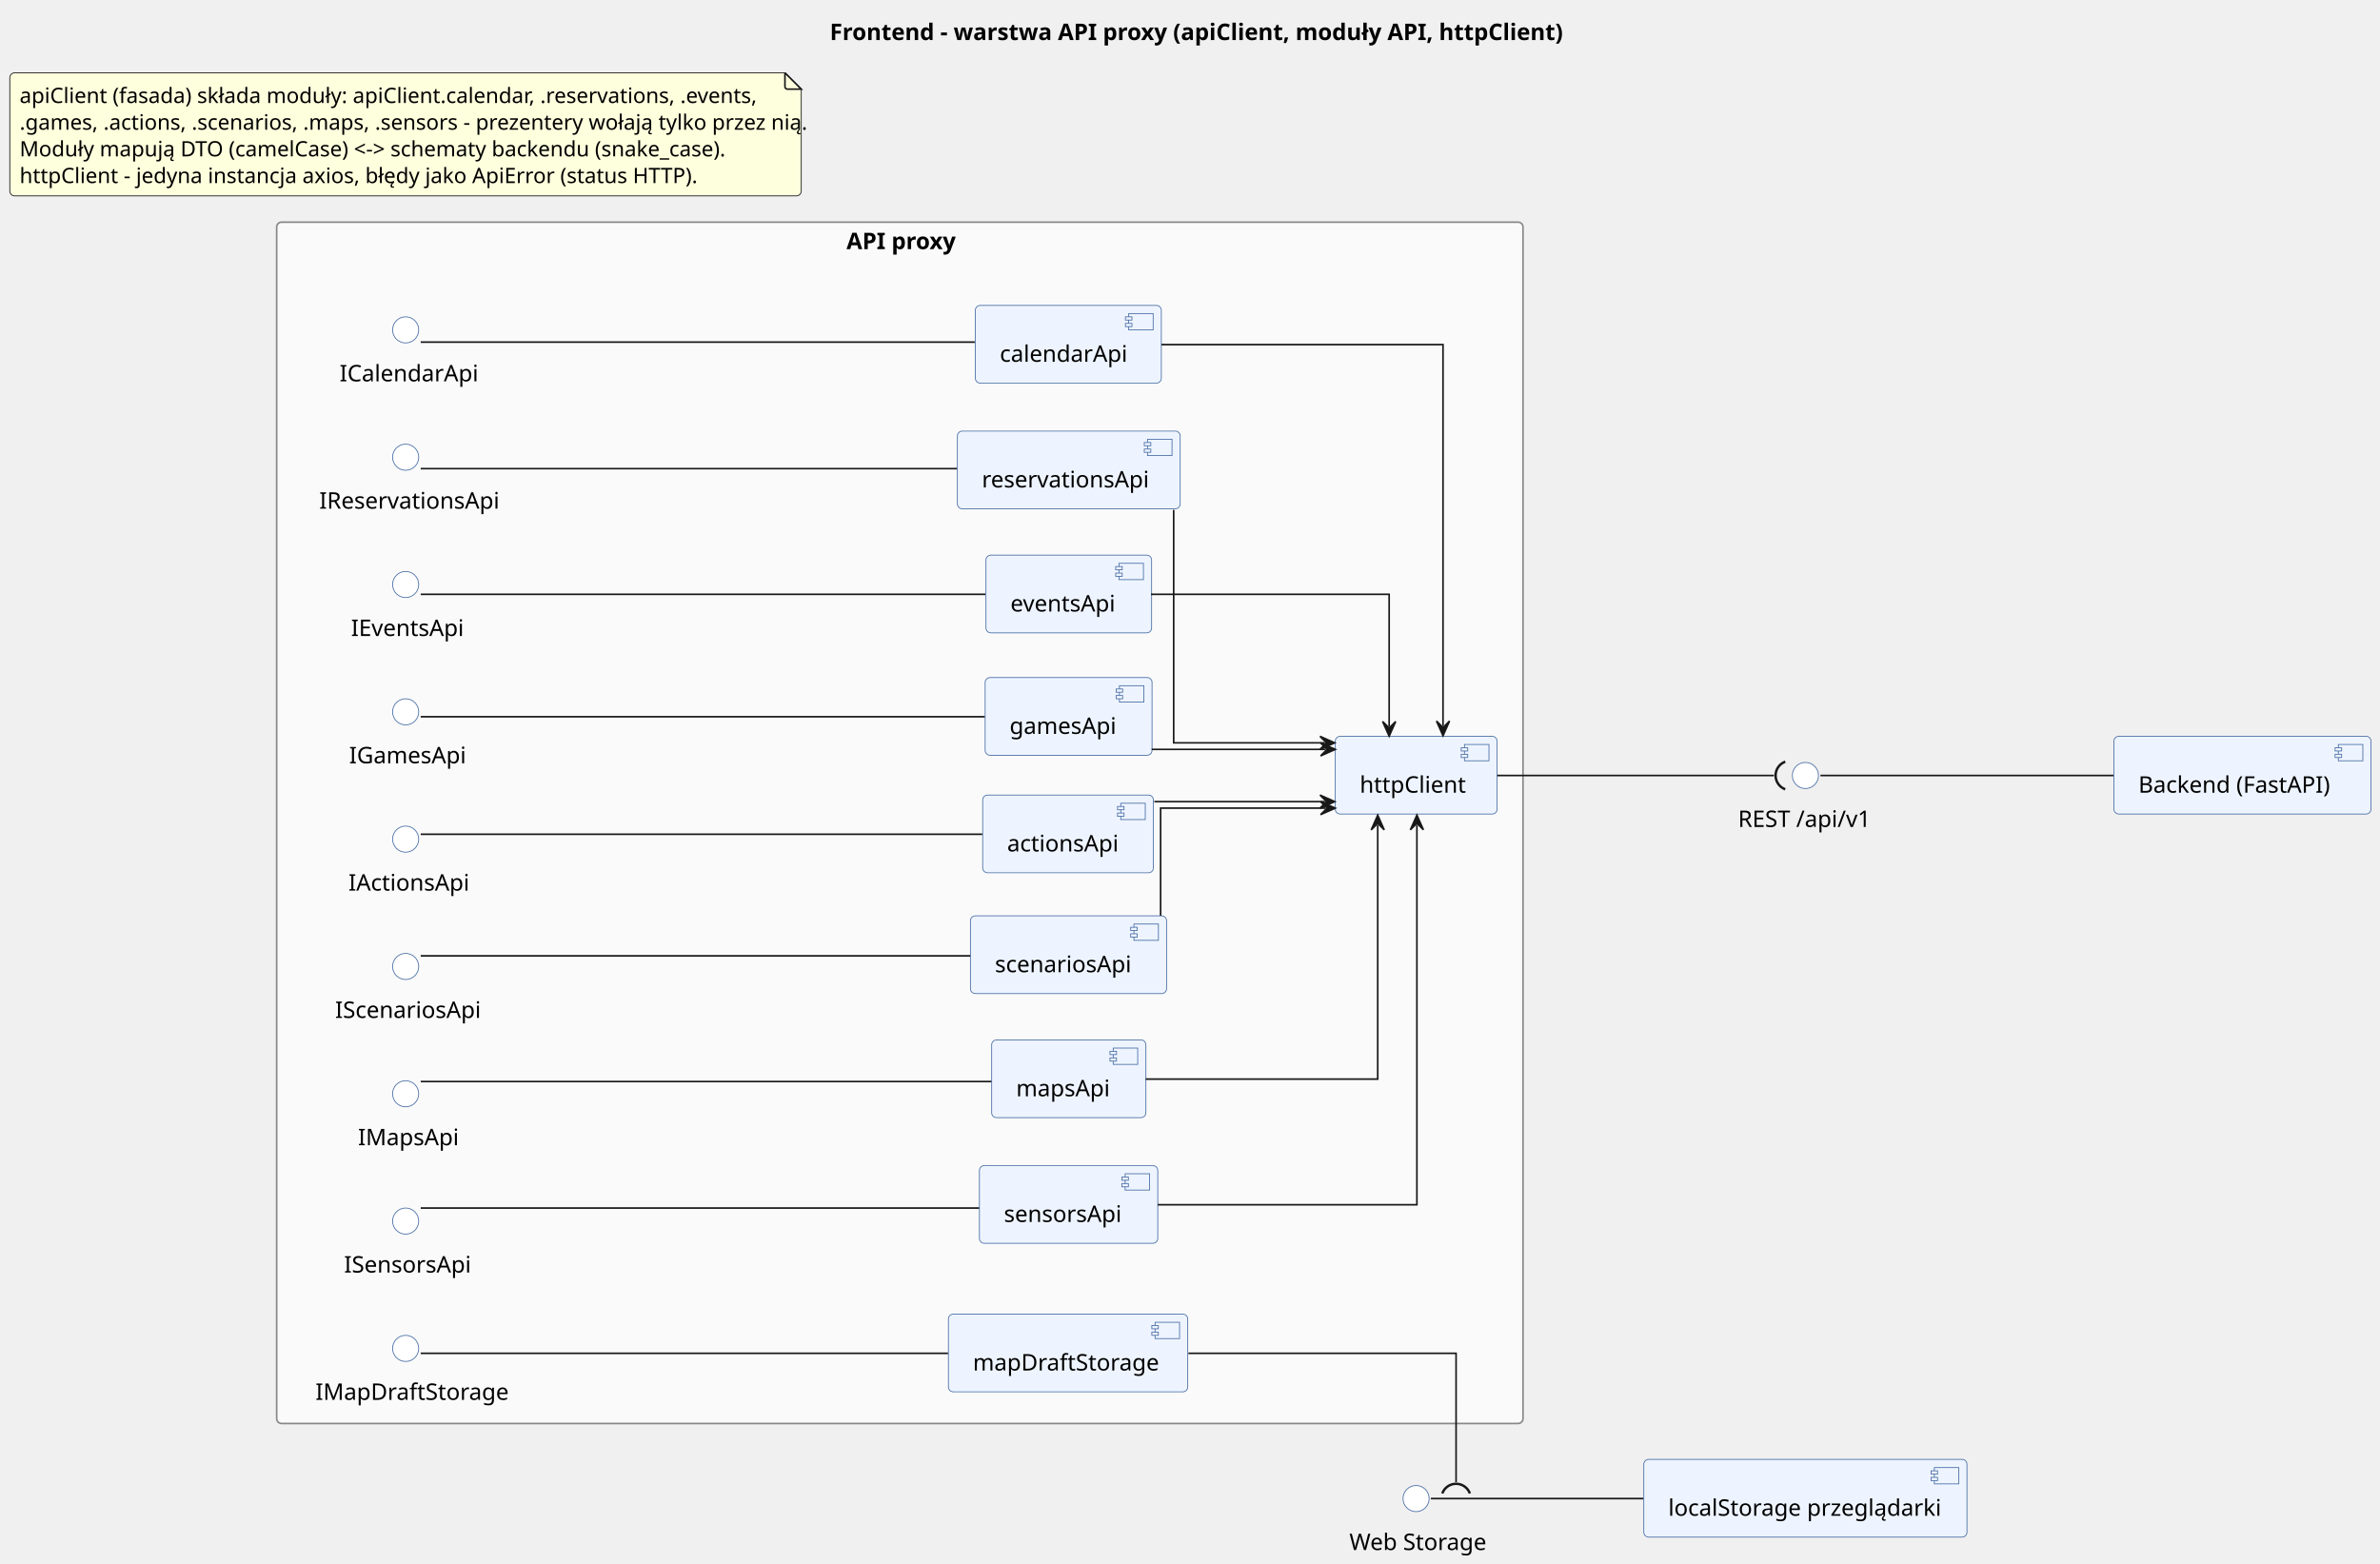
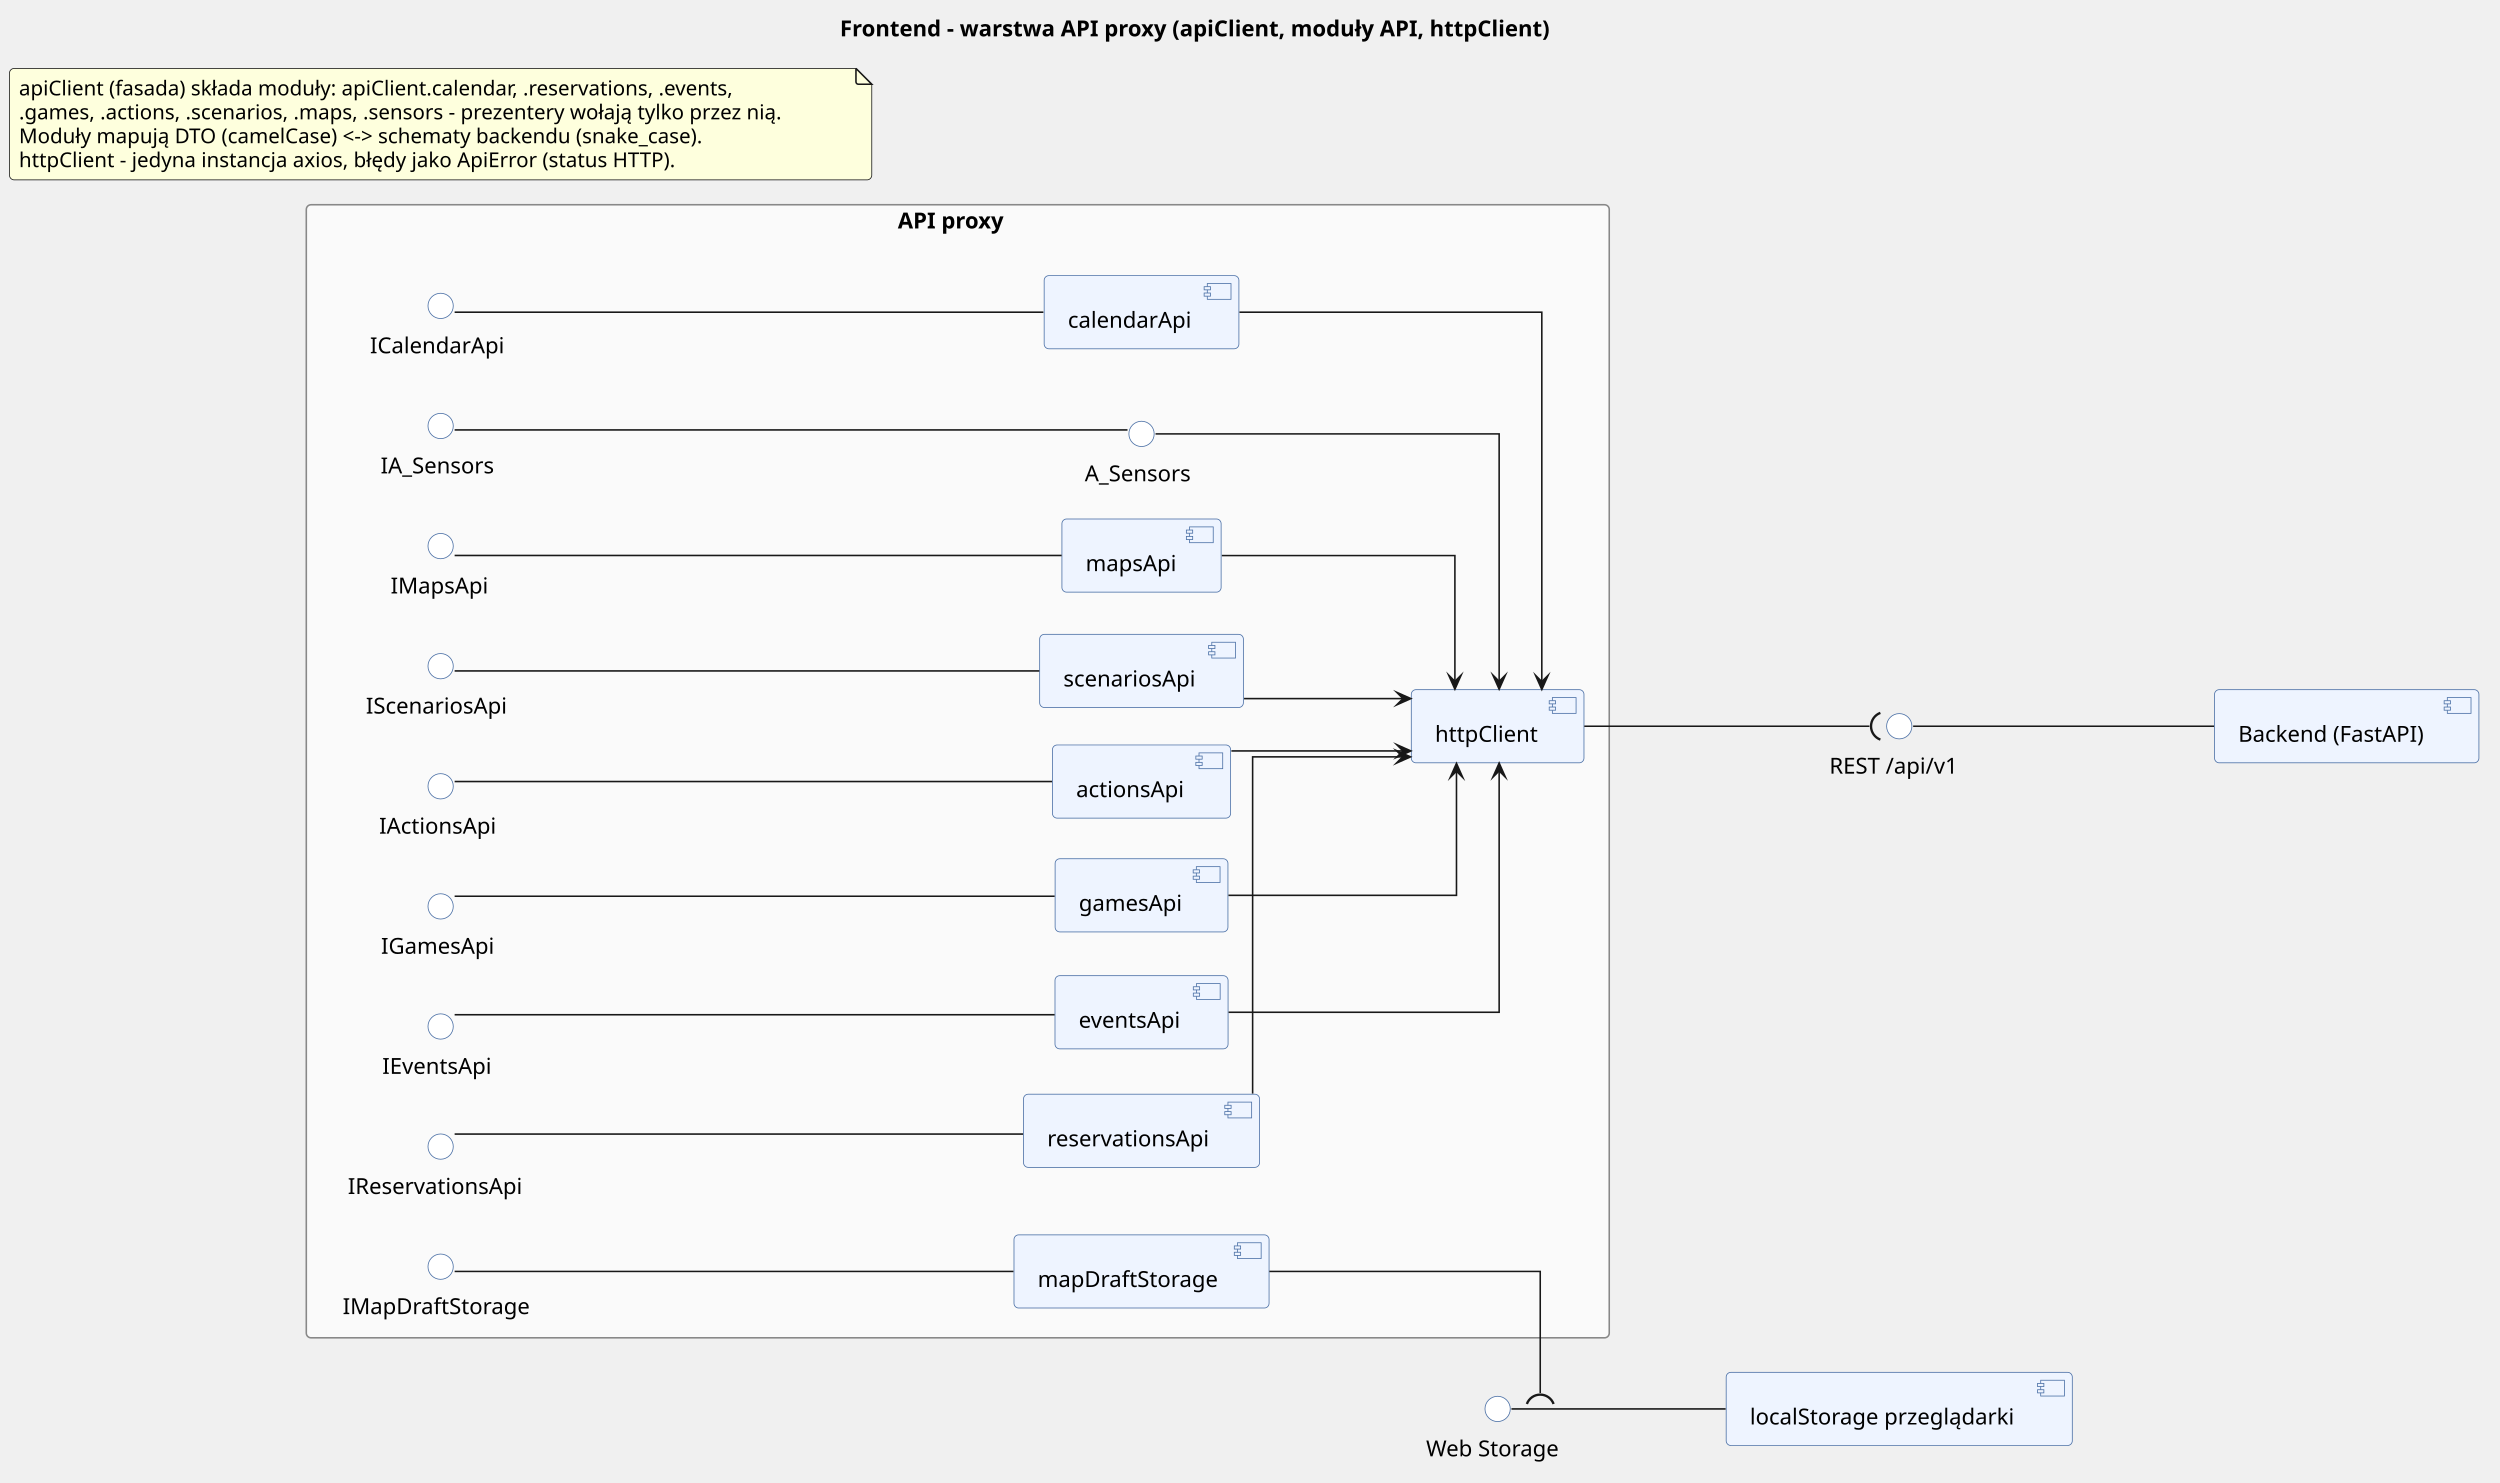
- <svg xmlns="http://www.w3.org/2000/svg" contentStyleType="text/css" data-diagram-type="DESCRIPTION" height="958px" preserveAspectRatio="none" style="width:1458px;height:958px;background:#FFFFFF;" version="1.1" viewBox="0 0 1458 958" width="1458px" zoomAndPan="magnify">
+ <svg xmlns="http://www.w3.org/2000/svg" version="1.1" data-diagram-type="DESCRIPTION" style="width:1582px;height:938px;background:#FFFFFF;" width="1582px" height="938px" viewBox="0 0 1582 938" zoomAndPan="magnify" preserveAspectRatio="none" contentStyleType="text/css">
  <defs />
-   <g>
-     <g class="title" data-source-line="694">
-       <text fill="#000000" font-family="sans-serif" font-size="14" font-weight="bold" lengthAdjust="spacing" textLength="427.8" x="508.345" y="24.533">Frontend - warstwa API proxy (apiClient, moduły API, httpClient)</text>
-     </g>
-     <g class="cluster" data-qualified-name="A" data-source-line="696" id="ent0002">
-       <rect fill="#FAFAFA" height="736" rx="3" ry="3" style="stroke:#888888;stroke-width:1;" width="763.5" x="169.5" y="136.109" />
-       <text fill="#000000" font-family="sans-serif" font-size="14" font-weight="bold" lengthAdjust="spacing" textLength="65.352" x="518.574" y="152.643">API proxy</text>
-     </g>
-     <g class="entity" data-qualified-name="A.IA_Calendar" data-source-line="697" id="ent0003">
-       <ellipse cx="248.5" cy="202.109" fill="#FFFFFF" rx="8" ry="8" style="stroke:#4A6FA5;stroke-width:0.5;" />
-       <text fill="#000000" font-family="sans-serif" font-size="14" lengthAdjust="spacing" textLength="80.938" x="208.031" y="233.643">ICalendarApi</text>
-     </g>
-     <g class="entity" data-qualified-name="A.IA_Reservations" data-source-line="698" id="ent0004">
-       <ellipse cx="248.5" cy="280.109" fill="#FFFFFF" rx="8" ry="8" style="stroke:#4A6FA5;stroke-width:0.5;" />
-       <text fill="#000000" font-family="sans-serif" font-size="14" lengthAdjust="spacing" textLength="105.827" x="195.586" y="311.643">IReservationsApi</text>
-     </g>
-     <g class="entity" data-qualified-name="A.IA_Events" data-source-line="699" id="ent0005">
-       <ellipse cx="248.5" cy="358.109" fill="#FFFFFF" rx="8" ry="8" style="stroke:#4A6FA5;stroke-width:0.5;" />
-       <text fill="#000000" font-family="sans-serif" font-size="14" lengthAdjust="spacing" textLength="66.924" x="215.038" y="389.643">IEventsApi</text>
-     </g>
-     <g class="entity" data-qualified-name="A.IA_Games" data-source-line="700" id="ent0006">
-       <ellipse cx="248.5" cy="436.109" fill="#FFFFFF" rx="8" ry="8" style="stroke:#4A6FA5;stroke-width:0.5;" />
-       <text fill="#000000" font-family="sans-serif" font-size="14" lengthAdjust="spacing" textLength="69.248" x="213.876" y="467.643">IGamesApi</text>
-     </g>
-     <g class="entity" data-qualified-name="A.IA_Actions" data-source-line="701" id="ent0007">
-       <ellipse cx="248.5" cy="514.109" fill="#FFFFFF" rx="8" ry="8" style="stroke:#4A6FA5;stroke-width:0.5;" />
-       <text fill="#000000" font-family="sans-serif" font-size="14" lengthAdjust="spacing" textLength="70.034" x="213.483" y="545.643">IActionsApi</text>
-     </g>
-     <g class="entity" data-qualified-name="A.IA_Scenarios" data-source-line="702" id="ent0008">
-       <ellipse cx="248.5" cy="592.109" fill="#FFFFFF" rx="8" ry="8" style="stroke:#4A6FA5;stroke-width:0.5;" />
-       <text fill="#000000" font-family="sans-serif" font-size="14" lengthAdjust="spacing" textLength="86.379" x="205.31" y="623.643">IScenariosApi</text>
-     </g>
-     <g class="entity" data-qualified-name="A.IA_Maps" data-source-line="703" id="ent0009">
-       <ellipse cx="248.5" cy="670.109" fill="#FFFFFF" rx="8" ry="8" style="stroke:#4A6FA5;stroke-width:0.5;" />
-       <text fill="#000000" font-family="sans-serif" font-size="14" lengthAdjust="spacing" textLength="58.358" x="219.321" y="701.643">IMapsApi</text>
-     </g>
-     <g class="entity" data-qualified-name="A.IA_Sensors" data-source-line="704" id="ent0010">
-       <ellipse cx="248.5" cy="748.109" fill="#FFFFFF" rx="8" ry="8" style="stroke:#4A6FA5;stroke-width:0.5;" />
-       <text fill="#000000" font-family="sans-serif" font-size="14" lengthAdjust="spacing" textLength="75.482" x="210.759" y="779.643">ISensorsApi</text>
-     </g>
-     <g class="entity" data-qualified-name="A.IA_Draft" data-source-line="705" id="ent0011">
-       <ellipse cx="248.5" cy="826.109" fill="#FFFFFF" rx="8" ry="8" style="stroke:#4A6FA5;stroke-width:0.5;" />
-       <text fill="#000000" font-family="sans-serif" font-size="14" lengthAdjust="spacing" textLength="110.496" x="193.252" y="857.643">IMapDraftStorage</text>
-     </g>
-     <g class="entity" data-qualified-name="A.A_Calendar" data-source-line="707" id="ent0012">
-       <rect fill="#EEF4FF" height="47.609" rx="3" ry="3" style="stroke:#4A6FA5;stroke-width:0.5;" width="113.938" x="597.5" y="187.109" />
-       <rect fill="#EEF4FF" height="10" style="stroke:#4A6FA5;stroke-width:0.5;" width="15" x="691.438" y="192.109" />
-       <rect fill="#EEF4FF" height="2" style="stroke:#4A6FA5;stroke-width:0.5;" width="4" x="689.438" y="194.109" />
-       <rect fill="#EEF4FF" height="2" style="stroke:#4A6FA5;stroke-width:0.5;" width="4" x="689.438" y="198.109" />
-       <text fill="#000000" font-family="sans-serif" font-size="14" lengthAdjust="spacing" textLength="73.938" x="612.5" y="221.643">calendarApi</text>
-     </g>
-     <g class="entity" data-qualified-name="A.A_Reservations" data-source-line="708" id="ent0013">
-       <rect fill="#EEF4FF" height="47.609" rx="3" ry="3" style="stroke:#4A6FA5;stroke-width:0.5;" width="136.489" x="586.5" y="264.109" />
-       <rect fill="#EEF4FF" height="10" style="stroke:#4A6FA5;stroke-width:0.5;" width="15" x="702.989" y="269.109" />
-       <rect fill="#EEF4FF" height="2" style="stroke:#4A6FA5;stroke-width:0.5;" width="4" x="700.989" y="271.109" />
-       <rect fill="#EEF4FF" height="2" style="stroke:#4A6FA5;stroke-width:0.5;" width="4" x="700.989" y="275.109" />
-       <text fill="#000000" font-family="sans-serif" font-size="14" lengthAdjust="spacing" textLength="96.489" x="601.5" y="298.643">reservationsApi</text>
-     </g>
-     <g class="entity" data-qualified-name="A.A_Events" data-source-line="709" id="ent0014">
-       <rect fill="#EEF4FF" height="47.609" rx="3" ry="3" style="stroke:#4A6FA5;stroke-width:0.5;" width="101.482" x="604" y="340.109" />
-       <rect fill="#EEF4FF" height="10" style="stroke:#4A6FA5;stroke-width:0.5;" width="15" x="685.482" y="345.109" />
-       <rect fill="#EEF4FF" height="2" style="stroke:#4A6FA5;stroke-width:0.5;" width="4" x="683.482" y="347.109" />
-       <rect fill="#EEF4FF" height="2" style="stroke:#4A6FA5;stroke-width:0.5;" width="4" x="683.482" y="351.109" />
-       <text fill="#000000" font-family="sans-serif" font-size="14" lengthAdjust="spacing" textLength="61.482" x="619" y="374.643">eventsApi</text>
-     </g>
-     <g class="entity" data-qualified-name="A.A_Games" data-source-line="710" id="ent0015">
-       <rect fill="#EEF4FF" height="47.609" rx="3" ry="3" style="stroke:#4A6FA5;stroke-width:0.5;" width="102.255" x="603.5" y="415.109" />
-       <rect fill="#EEF4FF" height="10" style="stroke:#4A6FA5;stroke-width:0.5;" width="15" x="685.755" y="420.109" />
-       <rect fill="#EEF4FF" height="2" style="stroke:#4A6FA5;stroke-width:0.5;" width="4" x="683.755" y="422.109" />
-       <rect fill="#EEF4FF" height="2" style="stroke:#4A6FA5;stroke-width:0.5;" width="4" x="683.755" y="426.109" />
-       <text fill="#000000" font-family="sans-serif" font-size="14" lengthAdjust="spacing" textLength="62.255" x="618.5" y="449.643">gamesApi</text>
-     </g>
-     <g class="entity" data-qualified-name="A.A_Actions" data-source-line="711" id="ent0016">
-       <rect fill="#EEF4FF" height="47.609" rx="3" ry="3" style="stroke:#4A6FA5;stroke-width:0.5;" width="104.593" x="602" y="487.109" />
-       <rect fill="#EEF4FF" height="10" style="stroke:#4A6FA5;stroke-width:0.5;" width="15" x="686.593" y="492.109" />
-       <rect fill="#EEF4FF" height="2" style="stroke:#4A6FA5;stroke-width:0.5;" width="4" x="684.593" y="494.109" />
-       <rect fill="#EEF4FF" height="2" style="stroke:#4A6FA5;stroke-width:0.5;" width="4" x="684.593" y="498.109" />
-       <text fill="#000000" font-family="sans-serif" font-size="14" lengthAdjust="spacing" textLength="64.593" x="617" y="521.643">actionsApi</text>
-     </g>
-     <g class="entity" data-qualified-name="A.A_Scenarios" data-source-line="712" id="ent0017">
-       <rect fill="#EEF4FF" height="47.609" rx="3" ry="3" style="stroke:#4A6FA5;stroke-width:0.5;" width="120.151" x="594.5" y="561.109" />
-       <rect fill="#EEF4FF" height="10" style="stroke:#4A6FA5;stroke-width:0.5;" width="15" x="694.651" y="566.109" />
-       <rect fill="#EEF4FF" height="2" style="stroke:#4A6FA5;stroke-width:0.5;" width="4" x="692.651" y="568.109" />
-       <rect fill="#EEF4FF" height="2" style="stroke:#4A6FA5;stroke-width:0.5;" width="4" x="692.651" y="572.109" />
-       <text fill="#000000" font-family="sans-serif" font-size="14" lengthAdjust="spacing" textLength="80.151" x="609.5" y="595.643">scenariosApi</text>
-     </g>
-     <g class="entity" data-qualified-name="A.A_Maps" data-source-line="713" id="ent0018">
-       <rect fill="#EEF4FF" height="47.609" rx="3" ry="3" style="stroke:#4A6FA5;stroke-width:0.5;" width="94.469" x="607.5" y="637.109" />
-       <rect fill="#EEF4FF" height="10" style="stroke:#4A6FA5;stroke-width:0.5;" width="15" x="681.969" y="642.109" />
-       <rect fill="#EEF4FF" height="2" style="stroke:#4A6FA5;stroke-width:0.5;" width="4" x="679.969" y="644.109" />
-       <rect fill="#EEF4FF" height="2" style="stroke:#4A6FA5;stroke-width:0.5;" width="4" x="679.969" y="648.109" />
-       <text fill="#000000" font-family="sans-serif" font-size="14" lengthAdjust="spacing" textLength="54.469" x="622.5" y="671.643">mapsApi</text>
-     </g>
-     <g class="entity" data-qualified-name="A.A_Sensors" data-source-line="714" id="ent0019">
-       <rect fill="#EEF4FF" height="47.609" rx="3" ry="3" style="stroke:#4A6FA5;stroke-width:0.5;" width="109.255" x="600" y="714.109" />
-       <rect fill="#EEF4FF" height="10" style="stroke:#4A6FA5;stroke-width:0.5;" width="15" x="689.255" y="719.109" />
-       <rect fill="#EEF4FF" height="2" style="stroke:#4A6FA5;stroke-width:0.5;" width="4" x="687.255" y="721.109" />
-       <rect fill="#EEF4FF" height="2" style="stroke:#4A6FA5;stroke-width:0.5;" width="4" x="687.255" y="725.109" />
-       <text fill="#000000" font-family="sans-serif" font-size="14" lengthAdjust="spacing" textLength="69.255" x="615" y="748.643">sensorsApi</text>
-     </g>
-     <g class="entity" data-qualified-name="A.A_Draft" data-source-line="715" id="ent0020">
-       <rect fill="#EEF4FF" height="47.609" rx="3" ry="3" style="stroke:#4A6FA5;stroke-width:0.5;" width="146.606" x="581" y="805.109" />
-       <rect fill="#EEF4FF" height="10" style="stroke:#4A6FA5;stroke-width:0.5;" width="15" x="707.606" y="810.109" />
-       <rect fill="#EEF4FF" height="2" style="stroke:#4A6FA5;stroke-width:0.5;" width="4" x="705.606" y="812.109" />
-       <rect fill="#EEF4FF" height="2" style="stroke:#4A6FA5;stroke-width:0.5;" width="4" x="705.606" y="816.109" />
-       <text fill="#000000" font-family="sans-serif" font-size="14" lengthAdjust="spacing" textLength="106.606" x="596" y="839.643">mapDraftStorage</text>
-     </g>
-     <g class="entity" data-qualified-name="A.A_Http" data-source-line="716" id="ent0021">
-       <rect fill="#EEF4FF" height="47.609" rx="3" ry="3" style="stroke:#4A6FA5;stroke-width:0.5;" width="99.144" x="818" y="451.109" />
-       <rect fill="#EEF4FF" height="10" style="stroke:#4A6FA5;stroke-width:0.5;" width="15" x="897.144" y="456.109" />
-       <rect fill="#EEF4FF" height="2" style="stroke:#4A6FA5;stroke-width:0.5;" width="4" x="895.144" y="458.109" />
-       <rect fill="#EEF4FF" height="2" style="stroke:#4A6FA5;stroke-width:0.5;" width="4" x="895.144" y="462.109" />
-       <text fill="#000000" font-family="sans-serif" font-size="14" lengthAdjust="spacing" textLength="59.145" x="833" y="485.643">httpClient</text>
-     </g>
-     <g class="entity" data-qualified-name="REST" data-source-line="738" id="ent0039">
-       <ellipse cx="1106" cy="475.109" fill="#FFFFFF" rx="8" ry="8" style="stroke:#4A6FA5;stroke-width:0.5;" />
-       <text fill="#000000" font-family="sans-serif" font-size="14" lengthAdjust="spacing" textLength="82.476" x="1064.762" y="506.643">REST /api/v1</text>
-     </g>
-     <g class="entity" data-qualified-name="LS" data-source-line="739" id="ent0040">
-       <ellipse cx="867.5" cy="918.109" fill="#FFFFFF" rx="8" ry="8" style="stroke:#4A6FA5;stroke-width:0.5;" />
-       <text fill="#000000" font-family="sans-serif" font-size="14" lengthAdjust="spacing" textLength="81.71" x="826.645" y="949.643">Web Storage</text>
-     </g>
-     <g class="entity" data-qualified-name="BE" data-source-line="740" id="ent0041">
-       <rect fill="#EEF4FF" height="47.609" rx="3" ry="3" style="stroke:#4A6FA5;stroke-width:0.5;" width="157.489" x="1295" y="451.109" />
-       <rect fill="#EEF4FF" height="10" style="stroke:#4A6FA5;stroke-width:0.5;" width="15" x="1432.489" y="456.109" />
-       <rect fill="#EEF4FF" height="2" style="stroke:#4A6FA5;stroke-width:0.5;" width="4" x="1430.489" y="458.109" />
-       <rect fill="#EEF4FF" height="2" style="stroke:#4A6FA5;stroke-width:0.5;" width="4" x="1430.489" y="462.109" />
-       <text fill="#000000" font-family="sans-serif" font-size="14" lengthAdjust="spacing" textLength="117.489" x="1310" y="485.643">Backend (FastAPI)</text>
-     </g>
-     <g class="entity" data-qualified-name="BROWSER" data-source-line="741" id="ent0042">
-       <rect fill="#EEF4FF" height="47.609" rx="3" ry="3" style="stroke:#4A6FA5;stroke-width:0.5;" width="197.978" x="1007" y="894.109" />
-       <rect fill="#EEF4FF" height="10" style="stroke:#4A6FA5;stroke-width:0.5;" width="15" x="1184.978" y="899.109" />
-       <rect fill="#EEF4FF" height="2" style="stroke:#4A6FA5;stroke-width:0.5;" width="4" x="1182.978" y="901.109" />
-       <rect fill="#EEF4FF" height="2" style="stroke:#4A6FA5;stroke-width:0.5;" width="4" x="1182.978" y="905.109" />
-       <text fill="#000000" font-family="sans-serif" font-size="14" lengthAdjust="spacing" textLength="157.978" x="1022" y="928.643">localStorage przeglądarki</text>
-     </g>
-     <g class="entity" data-qualified-name="N1" data-source-line="748" id="ent0047">
-       <path d="M6,47.609 L6,117.016 A3,3 0 0 0 9,120.016 L487.861,120.016 A3,3 0 0 0 490.861,117.016 L490.861,54.609 L480.861,44.609 L9,44.609 A3,3 0 0 0 6,47.609" fill="#FEFFDD" style="stroke:#181818;stroke-width:0.5;" />
-       <path d="M480.861,44.609 L480.861,53.109 A1.5,1.5 0 0 0 482.361,54.609 L490.861,54.609 L480.861,44.609" fill="#FEFFDD" style="stroke:#181818;stroke-width:1;" />
-       <text fill="#000000" font-family="sans-serif" font-size="13" lengthAdjust="spacing" textLength="434.275" x="12" y="63.105">apiClient (fasada) składa moduły: apiClient.calendar, .reservations, .events,</text>
-       <text fill="#000000" font-family="sans-serif" font-size="13" lengthAdjust="spacing" textLength="463.861" x="12" y="79.456">.games, .actions, .scenarios, .maps, .sensors - prezentery wołają tylko przez nią.</text>
-       <text fill="#000000" font-family="sans-serif" font-size="13" lengthAdjust="spacing" textLength="424.125" x="12" y="95.808">Moduły mapują DTO (camelCase) &lt;-&gt; schematy backendu (snake_case).</text>
-       <text fill="#000000" font-family="sans-serif" font-size="13" lengthAdjust="spacing" textLength="398.83" x="12" y="112.159">httpClient - jedyna instancja axios, błędy jako ApiError (status HTTP).</text>
-     </g>
-     <g class="link" data-entity-1="ent0003" data-entity-2="ent0012" data-link-type="association" data-source-line="718" id="lnk22">
-       <path d="M257.74,209.609 C302.48,209.609 498.39,209.609 597.15,209.609" fill="none" id="IA_Calendar-A_Calendar" style="stroke:#181818;stroke-width:1;" />
-     </g>
-     <g class="link" data-entity-1="ent0004" data-entity-2="ent0013" data-link-type="association" data-source-line="719" id="lnk23">
-       <path d="M257.74,287.109 C300.88,287.109 484.62,287.109 586.24,287.109" fill="none" id="IA_Reservations-A_Reservations" style="stroke:#181818;stroke-width:1;" />
-     </g>
-     <g class="link" data-entity-1="ent0005" data-entity-2="ent0014" data-link-type="association" data-source-line="720" id="lnk24">
-       <path d="M257.74,364.109 C303.48,364.109 507.25,364.109 603.64,364.109" fill="none" id="IA_Events-A_Events" style="stroke:#181818;stroke-width:1;" />
-     </g>
-     <g class="link" data-entity-1="ent0006" data-entity-2="ent0015" data-link-type="association" data-source-line="721" id="lnk25">
-       <path d="M257.74,439.109 C303.42,439.109 506.72,439.109 603.27,439.109" fill="none" id="IA_Games-A_Games" style="stroke:#181818;stroke-width:1;" />
-     </g>
-     <g class="link" data-entity-1="ent0007" data-entity-2="ent0016" data-link-type="association" data-source-line="722" id="lnk26">
-       <path d="M257.74,511.109 C303.19,511.109 504.63,511.109 601.76,511.109" fill="none" id="IA_Actions-A_Actions" style="stroke:#181818;stroke-width:1;" />
-     </g>
-     <g class="link" data-entity-1="ent0008" data-entity-2="ent0017" data-link-type="association" data-source-line="723" id="lnk27">
-       <path d="M257.74,585.609 C302.06,585.609 494.78,585.609 594.39,585.609" fill="none" id="IA_Scenarios-A_Scenarios" style="stroke:#181818;stroke-width:1;" />
-     </g>
-     <g class="link" data-entity-1="ent0009" data-entity-2="ent0018" data-link-type="association" data-source-line="724" id="lnk28">
-       <path d="M257.74,662.609 C304.07,662.609 512.53,662.609 607.32,662.609" fill="none" id="IA_Maps-A_Maps" style="stroke:#181818;stroke-width:1;" />
-     </g>
-     <g class="link" data-entity-1="ent0010" data-entity-2="ent0019" data-link-type="association" data-source-line="725" id="lnk29">
-       <path d="M257.74,740.109 C302.89,740.109 502.02,740.109 599.86,740.109" fill="none" id="IA_Sensors-A_Sensors" style="stroke:#181818;stroke-width:1;" />
-     </g>
-     <g class="link" data-entity-1="ent0011" data-entity-2="ent0020" data-link-type="association" data-source-line="726" id="lnk30">
-       <path d="M257.74,829.109 C300.12,829.109 478.13,829.109 580.74,829.109" fill="none" id="IA_Draft-A_Draft" style="stroke:#181818;stroke-width:1;" />
-     </g>
-     <g class="link" data-entity-1="ent0012" data-entity-2="ent0021" data-link-type="dependency" data-source-line="728" id="lnk31">
-       <path d="M711.53,211.109 C779.49,211.109 884,211.109 884,211.109 C884,211.109 884,379.389 884,444.749" fill="none" id="A_Calendar-to-A_Http" style="stroke:#181818;stroke-width:1;" />
-       <polygon fill="#181818" points="884,450.749,888,441.749,884,445.749,880,441.749,884,450.749" style="stroke:#181818;stroke-width:1;" />
-     </g>
-     <g class="link" data-entity-1="ent0013" data-entity-2="ent0021" data-link-type="dependency" data-source-line="729" id="lnk32">
-       <path d="M719,312.389 C719,358.709 719,455.109 719,455.109 C719,455.109 768.5,455.109 811.64,455.109" fill="none" id="A_Reservations-to-A_Http" style="stroke:#181818;stroke-width:1;" />
-       <polygon fill="#181818" points="817.64,455.109,808.64,451.109,812.64,455.109,808.64,459.109,817.64,455.109" style="stroke:#181818;stroke-width:1;" />
-     </g>
-     <g class="link" data-entity-1="ent0014" data-entity-2="ent0021" data-link-type="dependency" data-source-line="730" id="lnk33">
-       <path d="M705.1,364.109 C763.33,364.109 851,364.109 851,364.109 C851,364.109 851,412.379 851,445.019" fill="none" id="A_Events-to-A_Http" style="stroke:#181818;stroke-width:1;" />
-       <polygon fill="#181818" points="851,451.019,855,442.019,851,446.019,847,442.019,851,451.019" style="stroke:#181818;stroke-width:1;" />
-     </g>
-     <g class="link" data-entity-1="ent0015" data-entity-2="ent0021" data-link-type="dependency" data-source-line="731" id="lnk34">
-       <path d="M705.52,459.109 C739.61,459.109 778.23,459.109 812,459.109" fill="none" id="A_Games-to-A_Http" style="stroke:#181818;stroke-width:1;" />
-       <polygon fill="#181818" points="818,459.109,809,455.109,813,459.109,809,463.109,818,459.109" style="stroke:#181818;stroke-width:1;" />
-     </g>
-     <g class="link" data-entity-1="ent0016" data-entity-2="ent0021" data-link-type="dependency" data-source-line="732" id="lnk35">
-       <path d="M707.15,491.109 C740.91,491.109 778.46,491.109 811.65,491.109" fill="none" id="A_Actions-to-A_Http" style="stroke:#181818;stroke-width:1;" />
-       <polygon fill="#181818" points="817.65,491.109,808.65,487.109,812.65,491.109,808.65,495.109,817.65,491.109" style="stroke:#181818;stroke-width:1;" />
-     </g>
-     <g class="link" data-entity-1="ent0017" data-entity-2="ent0021" data-link-type="dependency" data-source-line="733" id="lnk36">
-       <path d="M711,560.989 C711,534.329 711,495.109 711,495.109 C711,495.109 766.13,495.109 811.98,495.109" fill="none" id="A_Scenarios-to-A_Http" style="stroke:#181818;stroke-width:1;" />
-       <polygon fill="#181818" points="817.98,495.109,808.98,491.109,812.98,495.109,808.98,499.109,817.98,495.109" style="stroke:#181818;stroke-width:1;" />
-     </g>
-     <g class="link" data-entity-1="ent0018" data-entity-2="ent0021" data-link-type="dependency" data-source-line="734" id="lnk37">
-       <path d="M701.83,661.109 C757.96,661.109 844,661.109 844,661.109 C844,661.109 844,555.839 844,505.429" fill="none" id="A_Maps-to-A_Http" style="stroke:#181818;stroke-width:1;" />
-       <polygon fill="#181818" points="844,499.429,840,508.429,844,504.429,848,508.429,844,499.429" style="stroke:#181818;stroke-width:1;" />
-     </g>
-     <g class="link" data-entity-1="ent0019" data-entity-2="ent0021" data-link-type="dependency" data-source-line="735" id="lnk38">
-       <path d="M709.2,738.109 C772.46,738.109 868,738.109 868,738.109 C868,738.109 868,570.489 868,505.379" fill="none" id="A_Sensors-to-A_Http" style="stroke:#181818;stroke-width:1;" />
-       <polygon fill="#181818" points="868,499.379,864,508.379,868,504.379,872,508.379,868,499.379" style="stroke:#181818;stroke-width:1;" />
-     </g>
-     <g class="link" data-entity-1="ent0039" data-entity-2="ent0041" data-link-type="association" data-source-line="742" id="lnk43">
-       <path d="M1115.21,475.109 C1143.23,475.109 1229.52,475.109 1294.72,475.109" fill="none" id="REST-BE" style="stroke:#181818;stroke-width:1;" />
-     </g>
-     <g class="link" data-entity-1="ent0040" data-entity-2="ent0042" data-link-type="association" data-source-line="743" id="lnk44">
-       <path d="M876.56,918.109 C898.21,918.109 955.03,918.109 1006.7,918.109" fill="none" id="LS-BROWSER" style="stroke:#181818;stroke-width:1;" />
-     </g>
-     <g class="link" data-entity-1="ent0021" data-entity-2="ent0039" data-source-line="744" id="lnk45">
-       <path d="M917.21,475.109 C975.36,475.109 1057.44,475.109 1086.73,475.109" fill="none" id="A_Http-to-REST" style="stroke:#181818;stroke-width:1;" />
-       <path d="M1093.652,466.652 A9,9 0 0 0 1093.652 483.567" fill="none" style="stroke:#181818;stroke-width:1.5;" />
-     </g>
-     <g class="link" data-entity-1="ent0020" data-entity-2="ent0040" data-source-line="745" id="lnk46">
-       <path d="M728.02,829.109 C797.77,829.109 892,829.109 892,829.109 C892,829.109 892,905.349 892,908.049" fill="none" id="A_Draft-to-LS" style="stroke:#181818;stroke-width:1;" />
-       <path d="M900.457,914.971 A9,9 0 0 0 883.543 914.971" fill="none" style="stroke:#181818;stroke-width:1.5;" />
+   <g font-family="sans-serif" lengthAdjust="spacing">
+     <g class="title" data-source-line="22">
+       <text x="531.492" y="22.995" fill="#000" font-size="14" textLength="512.675" font-weight="700">Frontend - warstwa API proxy (apiClient, moduły API, httpClient)</text>
+     </g>
+     <g class="cluster" data-qualified-name="A" id="ent0001" data-source-line="24">
+       <rect x="193.83" y="129.567" width="824.5" height="717" fill="#FAFAFA" style="stroke:#888;stroke-width:1;" rx="3" ry="3" />
+       <text x="568.141" y="144.562" fill="#000" font-size="14" textLength="75.879" font-weight="700">API proxy</text>
+     </g>
+     <g class="entity" data-qualified-name="A.IA_Calendar" id="ent0002" data-source-line="25">
+       <ellipse cx="278.83" cy="193.567" rx="8" ry="8" fill="#FFF" style="stroke:#4A6FA5;stroke-width:0.5;" />
+       <text x="234.113" y="223.562" fill="#000" font-size="14" textLength="89.435">ICalendarApi</text>
+     </g>
+     <g class="entity" data-qualified-name="A.IA_Reservations" id="ent0003" data-source-line="26">
+       <ellipse cx="278.83" cy="725.567" rx="8" ry="8" fill="#FFF" style="stroke:#4A6FA5;stroke-width:0.5;" />
+       <text x="220.099" y="755.562" fill="#000" font-size="14" textLength="117.462">IReservationsApi</text>
+     </g>
+     <g class="entity" data-qualified-name="A.IA_Events" id="ent0004" data-source-line="27">
+       <ellipse cx="278.83" cy="649.567" rx="8" ry="8" fill="#FFF" style="stroke:#4A6FA5;stroke-width:0.5;" />
+       <text x="241.889" y="679.562" fill="#000" font-size="14" textLength="73.883">IEventsApi</text>
+     </g>
+     <g class="entity" data-qualified-name="A.IA_Games" id="ent0005" data-source-line="28">
+       <ellipse cx="278.83" cy="573.567" rx="8" ry="8" fill="#FFF" style="stroke:#4A6FA5;stroke-width:0.5;" />
+       <text x="241.102" y="603.562" fill="#000" font-size="14" textLength="75.455">IGamesApi</text>
+     </g>
+     <g class="entity" data-qualified-name="A.IA_Actions" id="ent0006" data-source-line="29">
+       <ellipse cx="278.83" cy="497.567" rx="8" ry="8" fill="#FFF" style="stroke:#4A6FA5;stroke-width:0.5;" />
+       <text x="239.896" y="527.562" fill="#000" font-size="14" textLength="77.868">IActionsApi</text>
+     </g>
+     <g class="entity" data-qualified-name="A.IA_Scenarios" id="ent0007" data-source-line="30">
+       <ellipse cx="278.83" cy="421.567" rx="8" ry="8" fill="#FFF" style="stroke:#4A6FA5;stroke-width:0.5;" />
+       <text x="231.512" y="451.562" fill="#000" font-size="14" textLength="94.637">IScenariosApi</text>
+     </g>
+     <g class="entity" data-qualified-name="A.IA_Maps" id="ent0008" data-source-line="31">
+       <ellipse cx="278.83" cy="345.567" rx="8" ry="8" fill="#FFF" style="stroke:#4A6FA5;stroke-width:0.5;" />
+       <text x="247.169" y="375.562" fill="#000" font-size="14" textLength="63.321">IMapsApi</text>
+     </g>
+     <g class="entity" data-qualified-name="A.IA_Draft" id="ent0009" data-source-line="32">
+       <ellipse cx="278.83" cy="801.567" rx="8" ry="8" fill="#FFF" style="stroke:#4A6FA5;stroke-width:0.5;" />
+       <text x="216.838" y="831.562" fill="#000" font-size="14" textLength="123.983">IMapDraftStorage</text>
+     </g>
+     <g class="entity" data-qualified-name="A.A_Calendar" id="ent0010" data-source-line="34">
+       <rect x="660.75" y="174.417" width="123.228" height="46.297" fill="#EEF4FF" style="stroke:#4A6FA5;stroke-width:0.5;" rx="3" ry="3" />
+       <rect x="763.978" y="179.417" width="15" height="10" fill="#EEF4FF" style="stroke:#4A6FA5;stroke-width:0.5;" />
+       <rect x="761.978" y="181.417" width="4" height="2" fill="#EEF4FF" style="stroke:#4A6FA5;stroke-width:0.5;" />
+       <rect x="761.978" y="185.417" width="4" height="2" fill="#EEF4FF" style="stroke:#4A6FA5;stroke-width:0.5;" />
+       <text x="675.75" y="207.412" fill="#000" font-size="14" textLength="83.228">calendarApi</text>
+     </g>
+     <g class="entity" data-qualified-name="A.A_Reservations" id="ent0011" data-source-line="35">
+       <rect x="647.68" y="692.417" width="149.361" height="46.297" fill="#EEF4FF" style="stroke:#4A6FA5;stroke-width:0.5;" rx="3" ry="3" />
+       <rect x="777.041" y="697.417" width="15" height="10" fill="#EEF4FF" style="stroke:#4A6FA5;stroke-width:0.5;" />
+       <rect x="775.041" y="699.417" width="4" height="2" fill="#EEF4FF" style="stroke:#4A6FA5;stroke-width:0.5;" />
+       <rect x="775.041" y="703.417" width="4" height="2" fill="#EEF4FF" style="stroke:#4A6FA5;stroke-width:0.5;" />
+       <text x="662.68" y="725.412" fill="#000" font-size="14" textLength="109.361">reservationsApi</text>
+     </g>
+     <g class="entity" data-qualified-name="A.A_Events" id="ent0012" data-source-line="36">
+       <rect x="667.6" y="617.417" width="109.521" height="46.297" fill="#EEF4FF" style="stroke:#4A6FA5;stroke-width:0.5;" rx="3" ry="3" />
+       <rect x="757.121" y="622.417" width="15" height="10" fill="#EEF4FF" style="stroke:#4A6FA5;stroke-width:0.5;" />
+       <rect x="755.121" y="624.417" width="4" height="2" fill="#EEF4FF" style="stroke:#4A6FA5;stroke-width:0.5;" />
+       <rect x="755.121" y="628.417" width="4" height="2" fill="#EEF4FF" style="stroke:#4A6FA5;stroke-width:0.5;" />
+       <text x="682.6" y="650.412" fill="#000" font-size="14" textLength="69.521">eventsApi</text>
+     </g>
+     <g class="entity" data-qualified-name="A.A_Games" id="ent0013" data-source-line="37">
+       <rect x="667.68" y="543.417" width="109.364" height="46.297" fill="#EEF4FF" style="stroke:#4A6FA5;stroke-width:0.5;" rx="3" ry="3" />
+       <rect x="757.044" y="548.417" width="15" height="10" fill="#EEF4FF" style="stroke:#4A6FA5;stroke-width:0.5;" />
+       <rect x="755.044" y="550.417" width="4" height="2" fill="#EEF4FF" style="stroke:#4A6FA5;stroke-width:0.5;" />
+       <rect x="755.044" y="554.417" width="4" height="2" fill="#EEF4FF" style="stroke:#4A6FA5;stroke-width:0.5;" />
+       <text x="682.68" y="576.412" fill="#000" font-size="14" textLength="69.364">gamesApi</text>
+     </g>
+     <g class="entity" data-qualified-name="A.A_Actions" id="ent0014" data-source-line="38">
+       <rect x="665.99" y="471.417" width="112.741" height="46.297" fill="#EEF4FF" style="stroke:#4A6FA5;stroke-width:0.5;" rx="3" ry="3" />
+       <rect x="758.731" y="476.417" width="15" height="10" fill="#EEF4FF" style="stroke:#4A6FA5;stroke-width:0.5;" />
+       <rect x="756.731" y="478.417" width="4" height="2" fill="#EEF4FF" style="stroke:#4A6FA5;stroke-width:0.5;" />
+       <rect x="756.731" y="482.417" width="4" height="2" fill="#EEF4FF" style="stroke:#4A6FA5;stroke-width:0.5;" />
+       <text x="680.99" y="504.412" fill="#000" font-size="14" textLength="72.741">actionsApi</text>
+     </g>
+     <g class="entity" data-qualified-name="A.A_Scenarios" id="ent0015" data-source-line="39">
+       <rect x="657.9" y="401.417" width="128.915" height="46.297" fill="#EEF4FF" style="stroke:#4A6FA5;stroke-width:0.5;" rx="3" ry="3" />
+       <rect x="766.815" y="406.417" width="15" height="10" fill="#EEF4FF" style="stroke:#4A6FA5;stroke-width:0.5;" />
+       <rect x="764.815" y="408.417" width="4" height="2" fill="#EEF4FF" style="stroke:#4A6FA5;stroke-width:0.5;" />
+       <rect x="764.815" y="412.417" width="4" height="2" fill="#EEF4FF" style="stroke:#4A6FA5;stroke-width:0.5;" />
+       <text x="672.9" y="434.412" fill="#000" font-size="14" textLength="88.915">scenariosApi</text>
+     </g>
+     <g class="entity" data-qualified-name="A.A_Maps" id="ent0016" data-source-line="40">
+       <rect x="671.98" y="328.417" width="100.751" height="46.297" fill="#EEF4FF" style="stroke:#4A6FA5;stroke-width:0.5;" rx="3" ry="3" />
+       <rect x="752.731" y="333.417" width="15" height="10" fill="#EEF4FF" style="stroke:#4A6FA5;stroke-width:0.5;" />
+       <rect x="750.731" y="335.417" width="4" height="2" fill="#EEF4FF" style="stroke:#4A6FA5;stroke-width:0.5;" />
+       <rect x="750.731" y="339.417" width="4" height="2" fill="#EEF4FF" style="stroke:#4A6FA5;stroke-width:0.5;" />
+       <text x="686.98" y="361.412" fill="#000" font-size="14" textLength="60.751">mapsApi</text>
+     </g>
+     <g class="entity" data-qualified-name="A.A_Draft" id="ent0017" data-source-line="41">
+       <rect x="641.65" y="781.417" width="161.413" height="46.297" fill="#EEF4FF" style="stroke:#4A6FA5;stroke-width:0.5;" rx="3" ry="3" />
+       <rect x="783.063" y="786.417" width="15" height="10" fill="#EEF4FF" style="stroke:#4A6FA5;stroke-width:0.5;" />
+       <rect x="781.063" y="788.417" width="4" height="2" fill="#EEF4FF" style="stroke:#4A6FA5;stroke-width:0.5;" />
+       <rect x="781.063" y="792.417" width="4" height="2" fill="#EEF4FF" style="stroke:#4A6FA5;stroke-width:0.5;" />
+       <text x="656.65" y="814.412" fill="#000" font-size="14" textLength="121.413">mapDraftStorage</text>
+     </g>
+     <g class="entity" data-qualified-name="A.A_Http" id="ent0018" data-source-line="42">
+       <rect x="893.07" y="436.417" width="109.269" height="46.297" fill="#EEF4FF" style="stroke:#4A6FA5;stroke-width:0.5;" rx="3" ry="3" />
+       <rect x="982.339" y="441.417" width="15" height="10" fill="#EEF4FF" style="stroke:#4A6FA5;stroke-width:0.5;" />
+       <rect x="980.339" y="443.417" width="4" height="2" fill="#EEF4FF" style="stroke:#4A6FA5;stroke-width:0.5;" />
+       <rect x="980.339" y="447.417" width="4" height="2" fill="#EEF4FF" style="stroke:#4A6FA5;stroke-width:0.5;" />
+       <text x="908.07" y="469.412" fill="#000" font-size="14" textLength="69.269">httpClient</text>
+     </g>
+     <g class="entity" data-qualified-name="A.IA_Sensors" id="ent0026" data-source-line="51">
+       <ellipse cx="278.83" cy="269.567" rx="8" ry="8" fill="#FFF" style="stroke:#4A6FA5;stroke-width:0.5;" />
+       <text x="240.836" y="299.562" fill="#000" font-size="14" textLength="75.988">IA_Sensors</text>
+     </g>
+     <g class="entity" data-qualified-name="A.A_Sensors" id="ent0027" data-source-line="51">
+       <ellipse cx="722.36" cy="274.567" rx="8" ry="8" fill="#FFF" style="stroke:#4A6FA5;stroke-width:0.5;" />
+       <text x="686.43" y="304.562" fill="#000" font-size="14" textLength="71.859">A_Sensors</text>
+     </g>
+     <g class="entity" data-qualified-name="REST" id="ent0038" data-source-line="64">
+       <ellipse cx="1201.85" cy="459.567" rx="8" ry="8" fill="#FFF" style="stroke:#4A6FA5;stroke-width:0.5;" />
+       <text x="1157.628" y="489.562" fill="#000" font-size="14" textLength="88.443">REST /api/v1</text>
+     </g>
+     <g class="entity" data-qualified-name="LS" id="ent0039" data-source-line="65">
+       <ellipse cx="947.7" cy="891.567" rx="8" ry="8" fill="#FFF" style="stroke:#4A6FA5;stroke-width:0.5;" />
+       <text x="902.415" y="921.562" fill="#000" font-size="14" textLength="90.569">Web Storage</text>
+     </g>
+     <g class="entity" data-qualified-name="BE" id="ent0040" data-source-line="66">
+       <rect x="1401.36" y="436.417" width="167.299" height="46.297" fill="#EEF4FF" style="stroke:#4A6FA5;stroke-width:0.5;" rx="3" ry="3" />
+       <rect x="1548.659" y="441.417" width="15" height="10" fill="#EEF4FF" style="stroke:#4A6FA5;stroke-width:0.5;" />
+       <rect x="1546.659" y="443.417" width="4" height="2" fill="#EEF4FF" style="stroke:#4A6FA5;stroke-width:0.5;" />
+       <rect x="1546.659" y="447.417" width="4" height="2" fill="#EEF4FF" style="stroke:#4A6FA5;stroke-width:0.5;" />
+       <text x="1416.36" y="469.412" fill="#000" font-size="14" textLength="127.299">Backend (FastAPI)</text>
+     </g>
+     <g class="entity" data-qualified-name="BROWSER" id="ent0041" data-source-line="67">
+       <rect x="1092.33" y="868.417" width="219.026" height="46.297" fill="#EEF4FF" style="stroke:#4A6FA5;stroke-width:0.5;" rx="3" ry="3" />
+       <rect x="1291.356" y="873.417" width="15" height="10" fill="#EEF4FF" style="stroke:#4A6FA5;stroke-width:0.5;" />
+       <rect x="1289.356" y="875.417" width="4" height="2" fill="#EEF4FF" style="stroke:#4A6FA5;stroke-width:0.5;" />
+       <rect x="1289.356" y="879.417" width="4" height="2" fill="#EEF4FF" style="stroke:#4A6FA5;stroke-width:0.5;" />
+       <text x="1107.33" y="901.412" fill="#000" font-size="14" textLength="179.026">localStorage przeglądarki</text>
+     </g>
+     <g class="entity" data-qualified-name="N1" id="ent0046" data-source-line="74">
+       <path d="M6,46.297 L6,110.828 A3,3 0 0 0 9,113.828 L548.653,113.828 A3,3 0 0 0 551.653,110.828 L551.653,53.297 L541.653,43.297 L9,43.297 A3,3 0 0 0 6,46.297" style="stroke:#181818;stroke-width:0.5;" fill="#FEFFDD" />
+       <path d="M541.653,43.297 L541.653,51.797 A1.5,1.5 0 0 0 543.153,53.297 L551.653,53.297 L541.653,43.297" style="stroke:#181818;stroke-width:1;" fill="#FEFFDD" />
+       <text x="12" y="60.364" fill="#000" font-size="13" textLength="494.336">apiClient (fasada) składa moduły: apiClient.calendar, .reservations, .events,</text>
+       <text x="12" y="75.497" fill="#000" font-size="13" textLength="524.653">.games, .actions, .scenarios, .maps, .sensors - prezentery wołają tylko przez nią.</text>
+       <text x="12" y="90.629" fill="#000" font-size="13" textLength="477.045">Moduły mapują DTO (camelCase) &lt;-&gt; schematy backendu (snake_case).</text>
+       <text x="12" y="105.762" fill="#000" font-size="13" textLength="450.373">httpClient - jedyna instancja axios, błędy jako ApiError (status HTTP).</text>
+     </g>
+     <g class="link" data-entity-1="ent0002" data-entity-2="ent0010" id="lnk19" data-source-line="44" data-link-type="association">
+       <path d="M287.69,197.567 C334.14,197.567 551.62,197.567 660.26,197.567" style="stroke:#181818;stroke-width:1;" fill="none" id="IA_Calendar-A_Calendar" />
+     </g>
+     <g class="link" data-entity-1="ent0003" data-entity-2="ent0011" id="lnk20" data-source-line="45" data-link-type="association">
+       <path d="M287.69,717.637 C332.37,717.637 535.29,717.637 647.38,717.637" style="stroke:#181818;stroke-width:1;" fill="none" id="IA_Reservations-A_Reservations" />
+     </g>
+     <g class="link" data-entity-1="ent0004" data-entity-2="ent0012" id="lnk21" data-source-line="46" data-link-type="association">
+       <path d="M287.69,642.137 C335.18,642.137 561.42,642.137 667.38,642.137" style="stroke:#181818;stroke-width:1;" fill="none" id="IA_Events-A_Events" />
+     </g>
+     <g class="link" data-entity-1="ent0005" data-entity-2="ent0013" id="lnk22" data-source-line="47" data-link-type="association">
+       <path d="M287.69,567.137 C335.18,567.137 561.42,567.137 667.38,567.137" style="stroke:#181818;stroke-width:1;" fill="none" id="IA_Games-A_Games" />
+     </g>
+     <g class="link" data-entity-1="ent0006" data-entity-2="ent0014" id="lnk23" data-source-line="48" data-link-type="association">
+       <path d="M287.69,494.567 C334.94,494.567 559.1,494.567 665.73,494.567" style="stroke:#181818;stroke-width:1;" fill="none" id="IA_Actions-A_Actions" />
+     </g>
+     <g class="link" data-entity-1="ent0007" data-entity-2="ent0015" id="lnk24" data-source-line="49" data-link-type="association">
+       <path d="M287.69,424.567 C333.78,424.567 548.2,424.567 657.67,424.567" style="stroke:#181818;stroke-width:1;" fill="none" id="IA_Scenarios-A_Scenarios" />
+     </g>
+     <g class="link" data-entity-1="ent0008" data-entity-2="ent0016" id="lnk25" data-source-line="50" data-link-type="association">
+       <path d="M287.69,351.497 C335.85,351.497 567.85,351.497 671.8,351.497" style="stroke:#181818;stroke-width:1;" fill="none" id="IA_Maps-A_Maps" />
+     </g>
+     <g class="link" data-entity-1="ent0026" data-entity-2="ent0027" id="lnk28" data-source-line="51" data-link-type="association">
+       <path d="M287.69,272.067 C344.46,272.067 656.64,272.067 713.48,272.067" style="stroke:#181818;stroke-width:1;" fill="none" id="IA_Sensors-A_Sensors" />
+     </g>
+     <g class="link" data-entity-1="ent0009" data-entity-2="ent0017" id="lnk29" data-source-line="52" data-link-type="association">
+       <path d="M287.69,804.567 C331.58,804.567 528.13,804.567 641.33,804.567" style="stroke:#181818;stroke-width:1;" fill="none" id="IA_Draft-A_Draft" />
+     </g>
+     <g class="link" data-entity-1="ent0010" data-entity-2="ent0018" id="lnk30" data-source-line="54" data-link-type="dependency">
+       <path d="M784.32,197.567 C859.31,197.567 975.66,197.567 975.66,197.567 C975.66,197.567 975.66,367.197 975.66,431.317" style="stroke:#181818;stroke-width:1;" fill="none" id="A_Calendar-to-A_Http" />
+       <polygon points="975.66,436.317,979.66,427.317,975.66,431.317,971.66,427.317,975.66,436.317" fill="#181818" style="stroke:#181818;stroke-width:1;stroke-linejoin:miter;stroke-miterlimit:10;" />
+     </g>
+     <g class="link" data-entity-1="ent0011" data-entity-2="ent0018" id="lnk31" data-source-line="55" data-link-type="dependency">
+       <path d="M792.66,692.017 C792.66,632.167 792.66,478.947 792.66,478.947 C792.66,478.947 843.04,478.947 887.6,478.947" style="stroke:#181818;stroke-width:1;" fill="none" id="A_Reservations-to-A_Http" />
+       <polygon points="892.6,478.947,883.6,474.947,887.6,478.947,883.6,482.947,892.6,478.947" fill="#181818" style="stroke:#181818;stroke-width:1;stroke-linejoin:miter;stroke-miterlimit:10;" />
+     </g>
+     <g class="link" data-entity-1="ent0012" data-entity-2="ent0018" id="lnk32" data-source-line="56" data-link-type="dependency">
+       <path d="M777.43,640.567 C844.41,640.567 948.66,640.567 948.66,640.567 C948.66,640.567 948.66,536.747 948.66,487.857" style="stroke:#181818;stroke-width:1;" fill="none" id="A_Events-to-A_Http" />
+       <polygon points="948.66,482.857,944.66,491.857,948.66,487.857,952.66,491.857,948.66,482.857" fill="#181818" style="stroke:#181818;stroke-width:1;stroke-linejoin:miter;stroke-miterlimit:10;" />
+     </g>
+     <g class="link" data-entity-1="ent0013" data-entity-2="ent0018" id="lnk33" data-source-line="57" data-link-type="dependency">
+       <path d="M777.35,566.567 C836.34,566.567 921.66,566.567 921.66,566.567 C921.66,566.567 921.66,519.547 921.66,488.047" style="stroke:#181818;stroke-width:1;" fill="none" id="A_Games-to-A_Http" />
+       <polygon points="921.66,483.047,917.66,492.047,921.66,488.047,925.66,492.047,921.66,483.047" fill="#181818" style="stroke:#181818;stroke-width:1;stroke-linejoin:miter;stroke-miterlimit:10;" />
+     </g>
+     <g class="link" data-entity-1="ent0014" data-entity-2="ent0018" id="lnk34" data-source-line="58" data-link-type="dependency">
+       <path d="M779.22,475.187 C814.03,475.187 853.36,475.187 887.8,475.187" style="stroke:#181818;stroke-width:1;" fill="none" id="A_Actions-to-A_Http" />
+       <polygon points="892.8,475.187,883.8,471.187,887.8,475.187,883.8,479.187,892.8,475.187" fill="#181818" style="stroke:#181818;stroke-width:1;stroke-linejoin:miter;stroke-miterlimit:10;" />
+     </g>
+     <g class="link" data-entity-1="ent0015" data-entity-2="ent0018" id="lnk35" data-source-line="59" data-link-type="dependency">
+       <path d="M787.23,442.067 C820.65,442.067 855.95,442.067 887.8,442.067" style="stroke:#181818;stroke-width:1;" fill="none" id="A_Scenarios-to-A_Http" />
+       <polygon points="892.8,442.067,883.8,438.067,887.8,442.067,883.8,446.067,892.8,442.067" fill="#181818" style="stroke:#181818;stroke-width:1;stroke-linejoin:miter;stroke-miterlimit:10;" />
+     </g>
+     <g class="link" data-entity-1="ent0016" data-entity-2="ent0018" id="lnk36" data-source-line="60" data-link-type="dependency">
+       <path d="M773.17,351.567 C831.92,351.567 920.66,351.567 920.66,351.567 C920.66,351.567 920.66,399.367 920.66,431.137" style="stroke:#181818;stroke-width:1;" fill="none" id="A_Maps-to-A_Http" />
+       <polygon points="920.66,436.137,924.66,427.137,920.66,431.137,916.66,427.137,920.66,436.137" fill="#181818" style="stroke:#181818;stroke-width:1;stroke-linejoin:miter;stroke-miterlimit:10;" />
+     </g>
+     <g class="link" data-entity-1="ent0027" data-entity-2="ent0018" id="lnk37" data-source-line="61" data-link-type="dependency">
+       <path d="M731.23,274.567 C773.07,274.567 948.66,274.567 948.66,274.567 C948.66,274.567 948.66,381.357 948.66,431.137" style="stroke:#181818;stroke-width:1;" fill="none" id="A_Sensors-to-A_Http" />
+       <polygon points="948.66,436.137,952.66,427.137,948.66,431.137,944.66,427.137,948.66,436.137" fill="#181818" style="stroke:#181818;stroke-width:1;stroke-linejoin:miter;stroke-miterlimit:10;" />
+     </g>
+     <g class="link" data-entity-1="ent0038" data-entity-2="ent0040" id="lnk42" data-source-line="68" data-link-type="association">
+       <path d="M1210.63,459.567 C1239.15,459.567 1331.32,459.567 1401.03,459.567" style="stroke:#181818;stroke-width:1;" fill="none" id="REST-BE" />
+     </g>
+     <g class="link" data-entity-1="ent0039" data-entity-2="ent0041" id="lnk43" data-source-line="69" data-link-type="association">
+       <path d="M956.45,891.567 C978.27,891.567 1037.29,891.567 1091.98,891.567" style="stroke:#181818;stroke-width:1;" fill="none" id="LS-BROWSER" />
+     </g>
+     <g class="link" data-entity-1="ent0018" data-entity-2="ent0038" id="lnk44" data-source-line="70">
+       <path d="M1002.53,459.567 C1065.28,459.567 1153.22,459.567 1182.98,459.567" style="stroke:#181818;stroke-width:1;" fill="none" id="A_Http-to-REST" />
+       <path d="M1189.902,451.11 A9,9 0 0 0 1189.902 468.024" fill="none" style="stroke:#181818;stroke-width:1.5;" />
+     </g>
+     <g class="link" data-entity-1="ent0017" data-entity-2="ent0039" id="lnk45" data-source-line="71">
+       <path d="M803.23,804.567 C877.03,804.567 974.66,804.567 974.66,804.567 C974.66,804.567 974.66,878.867 974.66,881.507" style="stroke:#181818;stroke-width:1;" fill="none" id="A_Draft-to-LS" />
+       <path d="M983.117,888.429 A9,9 0 0 0 966.203 888.429" fill="none" style="stroke:#181818;stroke-width:1.5;" />
    </g>
  </g>
</svg>
